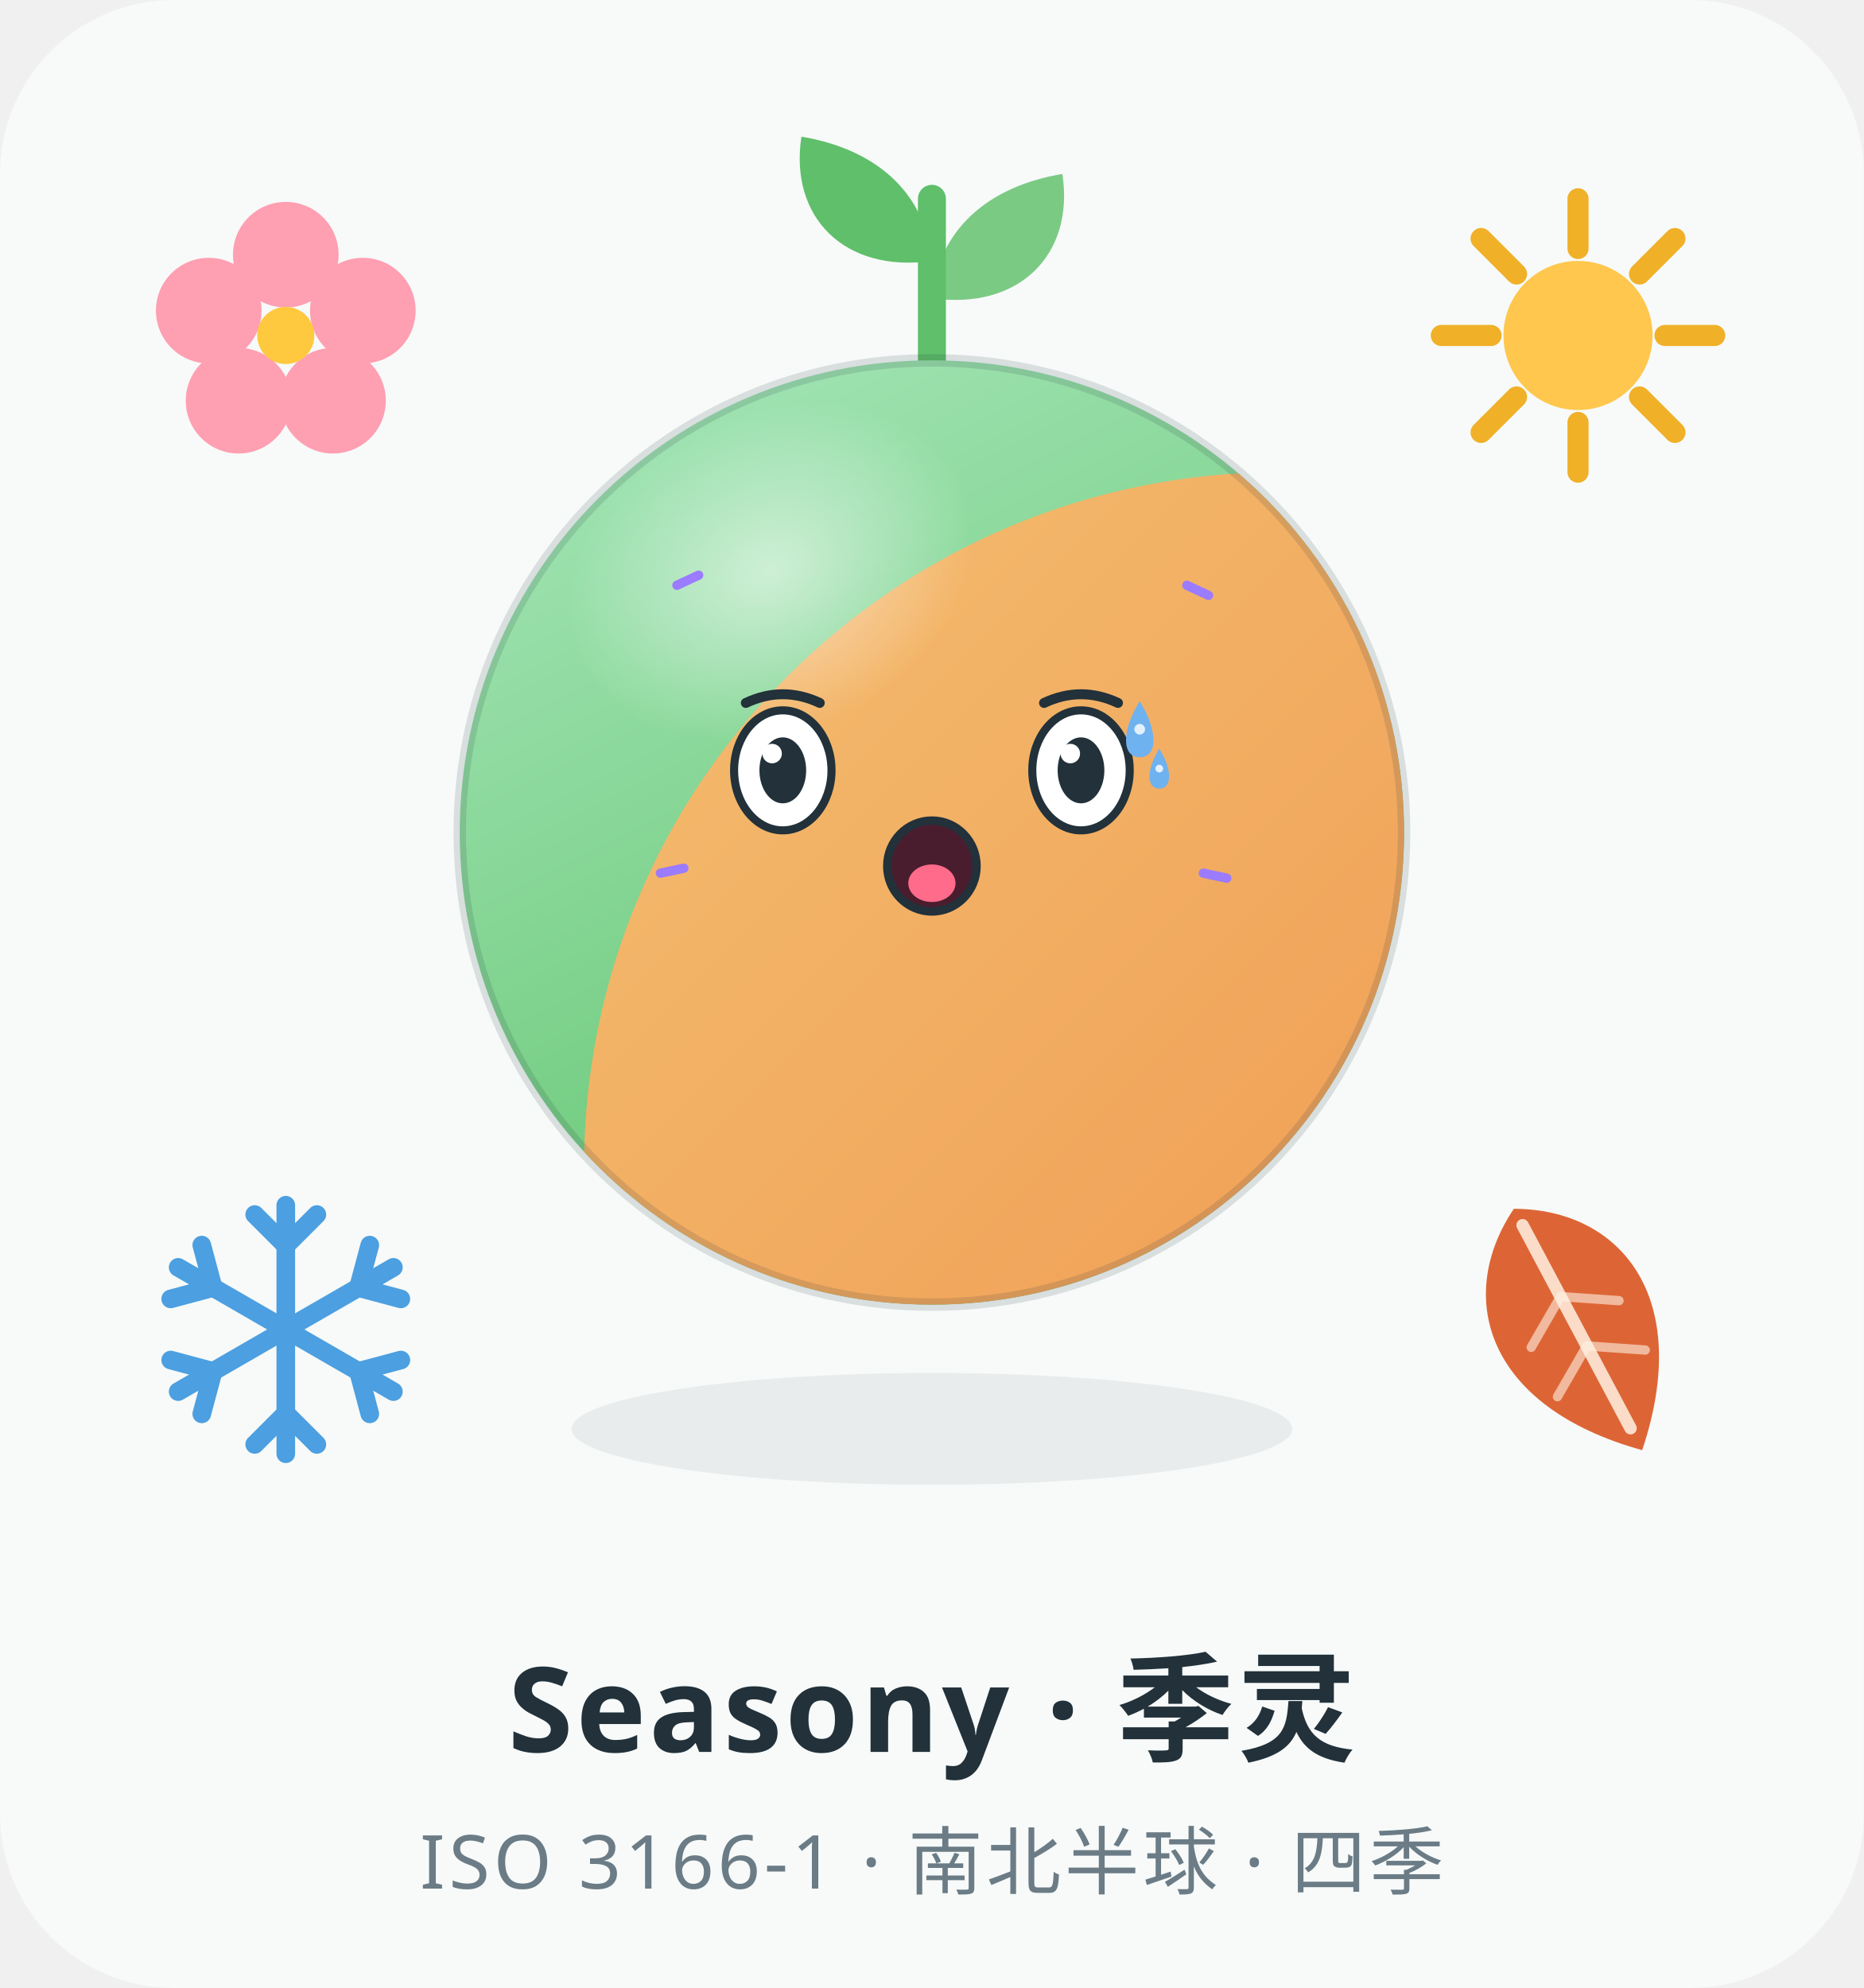
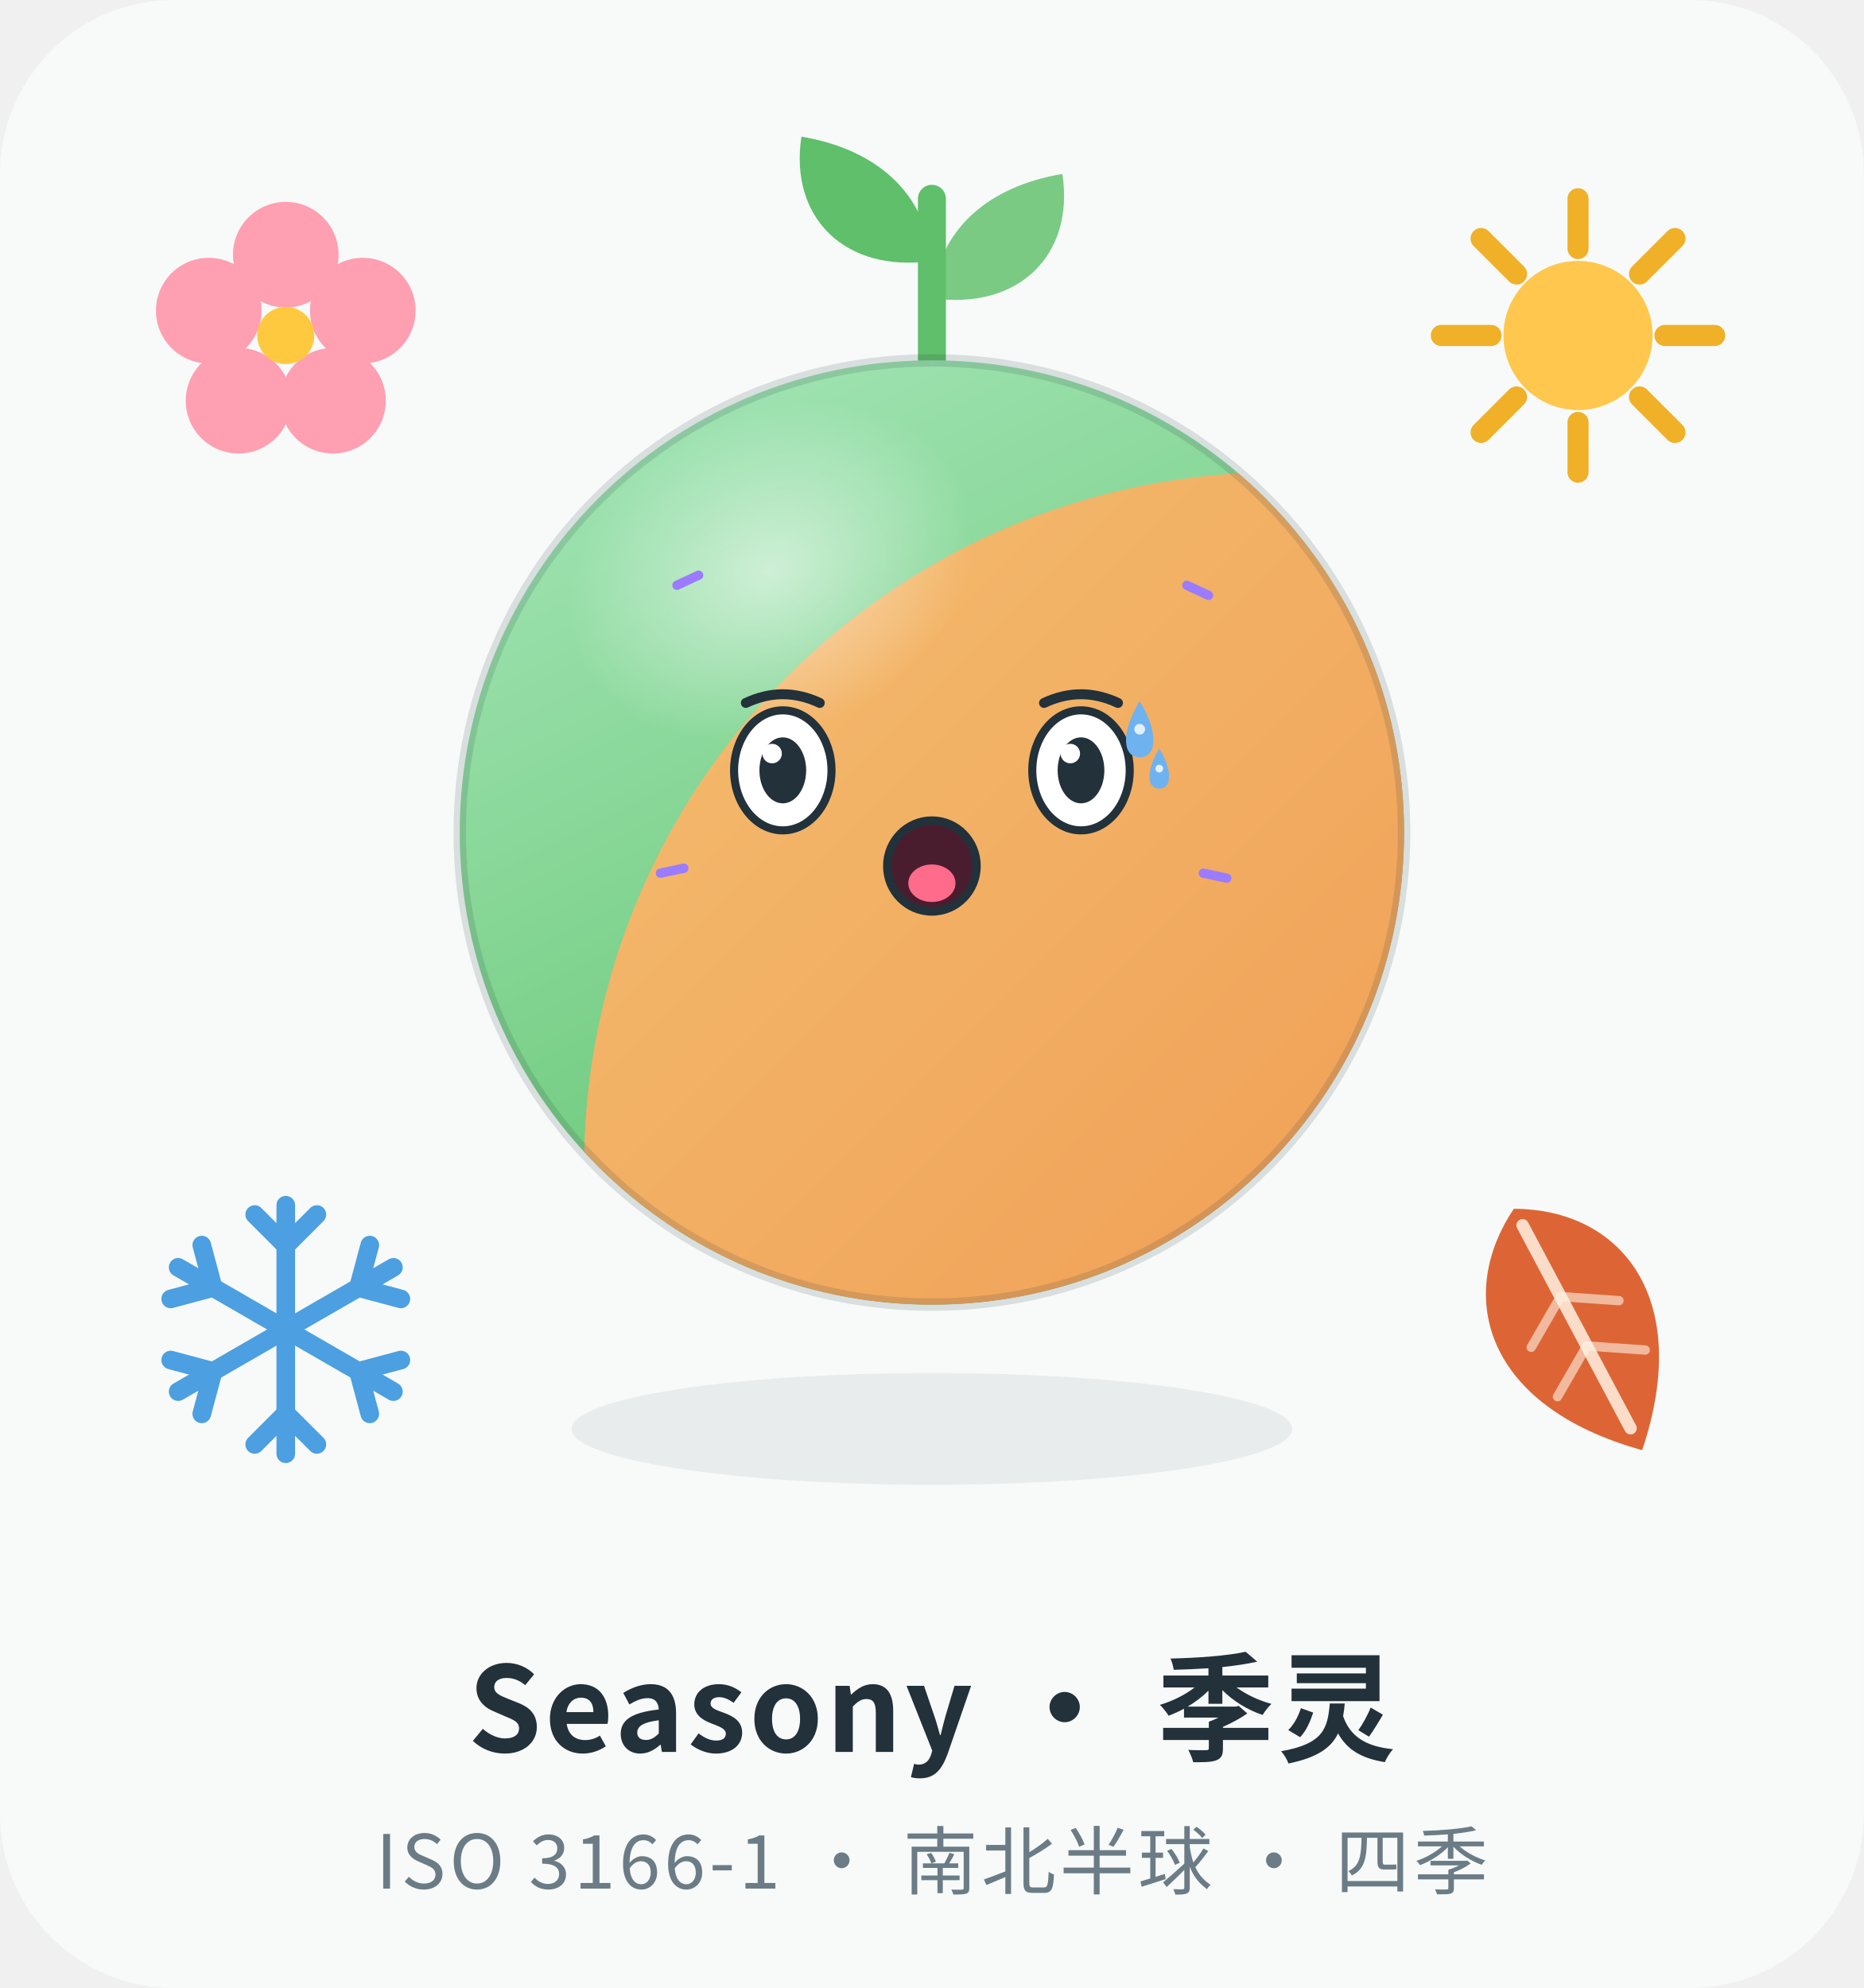
<svg xmlns="http://www.w3.org/2000/svg" viewBox="0 0 300 320" width="300" height="320" role="img" aria-label="Seasony 季灵 · 惊恐 Terrified">
  <style>
.ex-motion { animation: ex-tremble 0.18s ease-in-out infinite; transform-box: fill-box; transform-origin: 50% 50%; }
.ex-anim-tear { animation: ex-tear 1.8s ease-in infinite; transform-box: fill-box; transform-origin: center; }
.ex-anim-sweat { animation: ex-tear 1.5s ease-in infinite; transform-box: fill-box; transform-origin: center; }
.ex-anim-heart { animation: ex-heart 2.2s ease-out infinite; transform-box: fill-box; transform-origin: center; }
.ex-anim-spark { animation: ex-spark 1.9s ease-in-out infinite; transform-box: fill-box; transform-origin: center; }
.ex-anim-rain { animation: ex-rain 1.4s linear infinite; transform-box: fill-box; transform-origin: center; }
.ex-anim-confetti { animation: ex-confetti 2.4s linear infinite; transform-box: fill-box; transform-origin: center; }
.ex-anim-pulse { animation: ex-pulse 1.6s ease-in-out infinite; transform-box: fill-box; transform-origin: center; }
.ex-anim-knock { animation: ex-knock 0.55s ease-in-out infinite; transform-box: fill-box; transform-origin: center; }
.ex-anim-knockline { animation: ex-knockline 0.55s ease-out infinite; transform-box: fill-box; transform-origin: center; }
.ex-anim-palm { animation: ex-palm 0.9s ease-in-out infinite; transform-box: fill-box; transform-origin: center; }
.ex-anim-steam { animation: ex-steam 1.8s ease-out infinite; transform-box: fill-box; transform-origin: center; }
.ex-anim-shock { animation: ex-shock 0.5s ease-in-out infinite; transform-box: fill-box; transform-origin: center; }
.ex-anim-please { animation: ex-please 1.4s ease-in-out infinite; transform-box: fill-box; transform-origin: center; }
.ex-anim-drift { animation: ex-drift 4.5s ease-in-out infinite; transform-box: fill-box; transform-origin: center; }
@keyframes ex-tremble { 0%,100% { transform: translate(0,0); } 25% { transform: translate(-2.24px,1.23px); } 50% { transform: translate(2.24px,-1.23px); } 75% { transform: translate(-1.79px,1.23px); } }
@keyframes ex-tear { 0% { transform: translateY(0); opacity: 0; } 18% { opacity: 1; } 100% { transform: translateY(8px); opacity: 0; } }
@keyframes ex-heart { 0% { transform: translateY(0) scale(.65); opacity: 0; } 20% { opacity: 1; } 100% { transform: translateY(-12.6px) scale(1.15); opacity: 0; } }
@keyframes ex-spark { 0%,100% { transform: scale(.6) rotate(0deg); opacity: .3; } 50% { transform: scale(1.15) rotate(25deg); opacity: 1; } }
@keyframes ex-rain { 0% { transform: translateY(0); opacity: 0; } 20% { opacity: 1; } 100% { transform: translateY(8.4px); opacity: 0; } }
@keyframes ex-confetti { 0% { transform: translateY(-4px) rotate(0deg); opacity: 1; } 100% { transform: translateY(14px) rotate(200deg); opacity: 0; } }
@keyframes ex-pulse { 0%,100% { transform: scale(1); opacity: .35; } 50% { transform: scale(1.18); opacity: .7; } }
@keyframes ex-knock { 0%,100% { transform: translateX(3.15px); } 35% { transform: translateX(0); } }
@keyframes ex-knockline { 0%,100% { transform: scaleX(.6); opacity: .35; } 35% { transform: scaleX(1); opacity: 1; } }
@keyframes ex-palm { 0%,100% { transform: translateY(0) rotate(0deg); } 50% { transform: translateY(-1px) rotate(-4deg); } }
@keyframes ex-steam { 0% { transform: translateY(0); opacity: .7; } 100% { transform: translateY(-7px); opacity: 0; } }
@keyframes ex-shock { 0%,100% { transform: scaleX(.7); opacity: .4; } 50% { transform: scaleX(1.25); opacity: 1; } }
@keyframes ex-please { 0%,100% { transform: translateY(0); } 50% { transform: translateY(-1.5px); } }
@keyframes ex-drift { 0%,100% { transform: translateY(0); } 50% { transform: translateY(-1.5px); } }
@media (prefers-reduced-motion: reduce) {
  .ex-motion, [class*="ex-anim-"] { animation: none !important; }
}
</style>
  <g class="ex-motion ex-terrified">
    <g class="ex-base">
      <defs>
        <linearGradient id="g-spring" x1="0" y1="0" x2="0.5" y2="1">
          <stop offset="0" stop-color="#A8E7BC" />
          <stop offset="1" stop-color="#62C46D" />
        </linearGradient>
        <linearGradient id="g-autumn" x1="1" y1="1" x2="0.1" y2="0.1">
          <stop offset="0" stop-color="#EE8A44" />
          <stop offset="1" stop-color="#F3B96C" />
        </linearGradient>
        <radialGradient id="g-gloss" cx="50%" cy="50%" r="50%">
          <stop offset="0" stop-color="#FFFFFF" stop-opacity=".55" />
          <stop offset="1" stop-color="#FFFFFF" stop-opacity="0" />
        </radialGradient>
        <clipPath id="clip-body">
          <circle cx="150" cy="134" r="76" />
        </clipPath>
        <g id="flake-arm" fill="none">
          <line x1="0" y1="0" x2="0" y2="-20" />
          <path d="M0 -13.5 L 5 -18.5 M 0 -13.5 L -5 -18.5" />
        </g>
      </defs>
      <rect x="0" y="0" width="300" height="320" rx="28" fill="#F7FAF9" />
      <g id="emblem-spring" transform="translate(46 54)">
        <g fill="#FF9FB2">
          <circle cx="0" cy="-13" r="8.5" />
          <circle cx="12.4" cy="-4" r="8.5" />
          <circle cx="7.6" cy="10.5" r="8.5" />
          <circle cx="-7.6" cy="10.5" r="8.5" />
          <circle cx="-12.4" cy="-4" r="8.5" />
        </g>
        <circle cx="0" cy="0" r="4.6" fill="#FFC93F" />
      </g>
      <g id="emblem-summer" transform="translate(254 54)">
        <g stroke="#F0B028" stroke-width="3.4" stroke-linecap="round">
          <line x1="0" y1="-22" x2="0" y2="-14" />
          <line x1="0" y1="14" x2="0" y2="22" />
          <line x1="-22" y1="0" x2="-14" y2="0" />
          <line x1="14" y1="0" x2="22" y2="0" />
          <line x1="-15.6" y1="-15.6" x2="-9.9" y2="-9.9" />
          <line x1="9.9" y1="9.9" x2="15.6" y2="15.6" />
          <line x1="15.6" y1="-15.6" x2="9.9" y2="-9.9" />
          <line x1="-9.9" y1="9.9" x2="-15.6" y2="15.6" />
        </g>
        <circle cx="0" cy="0" r="12" fill="#FFC74D" />
      </g>
      <g id="emblem-autumn" transform="translate(254 214) rotate(-28)">
        <path d="M0 -22 C 15 -14 19 4 0 22 C -19 4 -15 -14 0 -22 Z" fill="#DD6535" />
        <path d="M0 -19 L 0 18" stroke="#FFF1E3" stroke-width="2" stroke-linecap="round" opacity=".85" />
        <path d="M0 -6 L 8 -1 M 0 3 L 8 8 M 0 -6 L -8 -1 M 0 3 L -8 8" stroke="#FFF1E3" stroke-width="1.5" stroke-linecap="round" opacity=".6" />
      </g>
      <g id="emblem-winter" transform="translate(46 214)" stroke="#4C9FE0" stroke-width="3" stroke-linecap="round">
        <use href="#flake-arm" />
        <use href="#flake-arm" transform="rotate(60)" />
        <use href="#flake-arm" transform="rotate(120)" />
        <use href="#flake-arm" transform="rotate(180)" />
        <use href="#flake-arm" transform="rotate(240)" />
        <use href="#flake-arm" transform="rotate(300)" />
      </g>
      <path d="M150 60 C 150 46 150 40 150 32" fill="none" stroke="#5FBF6A" stroke-width="4.5" stroke-linecap="round" />
      <path d="M150 42 C 136 44 127 35 129 22 C 141 24 149 31 150 42 Z" fill="#5FBF6A" />
      <path d="M150 48 C 164 50 173 41 171 28 C 159 30 151 37 150 48 Z" fill="#5FBF6A" opacity=".82" />
      <ellipse cx="150" cy="230" rx="58" ry="9" fill="#22313A" opacity=".07" />
      <circle cx="150" cy="134" r="76" fill="url(#g-spring)" />
      <g clip-path="url(#clip-body)">
        <circle cx="206" cy="188" r="112" fill="url(#g-autumn)" />
      </g>
      <circle cx="150" cy="134" r="76" fill="none" stroke="#22313A" stroke-opacity=".14" stroke-width="2" />
      <ellipse cx="124" cy="92" rx="34" ry="26" fill="url(#g-gloss)" transform="rotate(-24 124 92)" />
-       <text x="150" y="282" text-anchor="middle" font-family="PingFang SC, Hiragino Sans GB, Microsoft YaHei, Source Han Sans SC, sans-serif" font-size="19" font-weight="600" fill="#22313A" letter-spacing="0.5">Seasony · 季灵</text>
-       <text x="150" y="304" text-anchor="middle" font-family="PingFang SC, Hiragino Sans GB, Microsoft YaHei, Source Han Sans SC, sans-serif" font-size="12" fill="#6B7C86" letter-spacing="0.6">ISO 3166-1 · 南北半球 · 四季</text>
+       <text x="150" y="282" text-anchor="middle" font-family="Noto Sans SC, Source Han Sans SC, Noto Sans CJK SC, sans-serif" font-size="19" font-weight="600" fill="#22313A" letter-spacing="0.5">Seasony · 季灵</text>
+       <text x="150" y="304" text-anchor="middle" font-family="Noto Sans SC, Source Han Sans SC, Noto Sans CJK SC, sans-serif" font-size="12" fill="#6B7C86" letter-spacing="0.6">ISO 3166-1 · 南北半球 · 四季</text>
    </g>
    <g class="ex-face">
      <path d="M 120.05,113.15 Q 126,110.35 131.95,113.15" fill="none" stroke="#22313A" stroke-width="1.6" stroke-linecap="round" />
      <path d="M 168.05,113.15 Q 174,110.35 179.95,113.15" fill="none" stroke="#22313A" stroke-width="1.6" stroke-linecap="round" />
      <ellipse cx="126" cy="124" rx="7.84" ry="9.66" fill="#FFFFFF" stroke="#22313A" stroke-width="1.3" />
      <ellipse cx="126" cy="124" rx="3.76" ry="5.31" fill="#22313A" />
      <circle cx="124.28" cy="121.3" r="1.57" fill="#FFFFFF" />
      <ellipse cx="174" cy="124" rx="7.84" ry="9.66" fill="#FFFFFF" stroke="#22313A" stroke-width="1.3" />
      <ellipse cx="174" cy="124" rx="3.76" ry="5.31" fill="#22313A" />
      <circle cx="172.28" cy="121.3" r="1.57" fill="#FFFFFF" />
      <ellipse cx="150" cy="139.4" rx="7.18" ry="7.31" fill="#4A1D2E" stroke="#22313A" stroke-width="1.36" />
      <ellipse cx="150" cy="142.17" rx="3.8" ry="3.02" fill="#FF6B8A" />
      <g transform="translate(0 0)">
        <path class="ex-anim-sweat" style="animation-delay:0.2s" d="M 183.45,112.87 C 186.39,117.57 186.39,121.89 183.45,121.89 C 180.51,121.89 180.51,117.57 183.45,112.87 Z" fill="#6FB2F0" />
        <circle cx="183.45" cy="117.38" r="0.86" fill="#FFFFFF" opacity=".8" />
      </g>
      <g transform="translate(0 0)">
        <path class="ex-anim-sweat" style="animation-delay:0.2s" d="M 186.6,120.5 C 188.7,123.86 188.7,126.94 186.6,126.94 C 184.5,126.94 184.5,123.86 186.6,120.5 Z" fill="#6FB2F0" />
        <circle cx="186.6" cy="123.72" r="0.62" fill="#FFFFFF" opacity=".8" />
      </g>
      <g transform="translate(108.96 94.21) rotate(-25)">
        <path class="ex-anim-shock" style="animation-delay:0.0s" d="M 0 0 L 3.85 0" stroke="#9B7BFF" stroke-width="1.5" stroke-linecap="round" />
      </g>
      <g transform="translate(191.04 94.21) rotate(25)">
        <path class="ex-anim-shock" style="animation-delay:0.08s" d="M 0 0 L 3.85 0" stroke="#9B7BFF" stroke-width="1.5" stroke-linecap="round" />
      </g>
      <g transform="translate(106.31 140.55) rotate(-12)">
        <path class="ex-anim-shock" style="animation-delay:0.16s" d="M 0 0 L 3.85 0" stroke="#9B7BFF" stroke-width="1.5" stroke-linecap="round" />
      </g>
      <g transform="translate(193.69 140.55) rotate(12)">
        <path class="ex-anim-shock" style="animation-delay:0.24s" d="M 0 0 L 3.85 0" stroke="#9B7BFF" stroke-width="1.5" stroke-linecap="round" />
      </g>
    </g>
  </g>
</svg>
